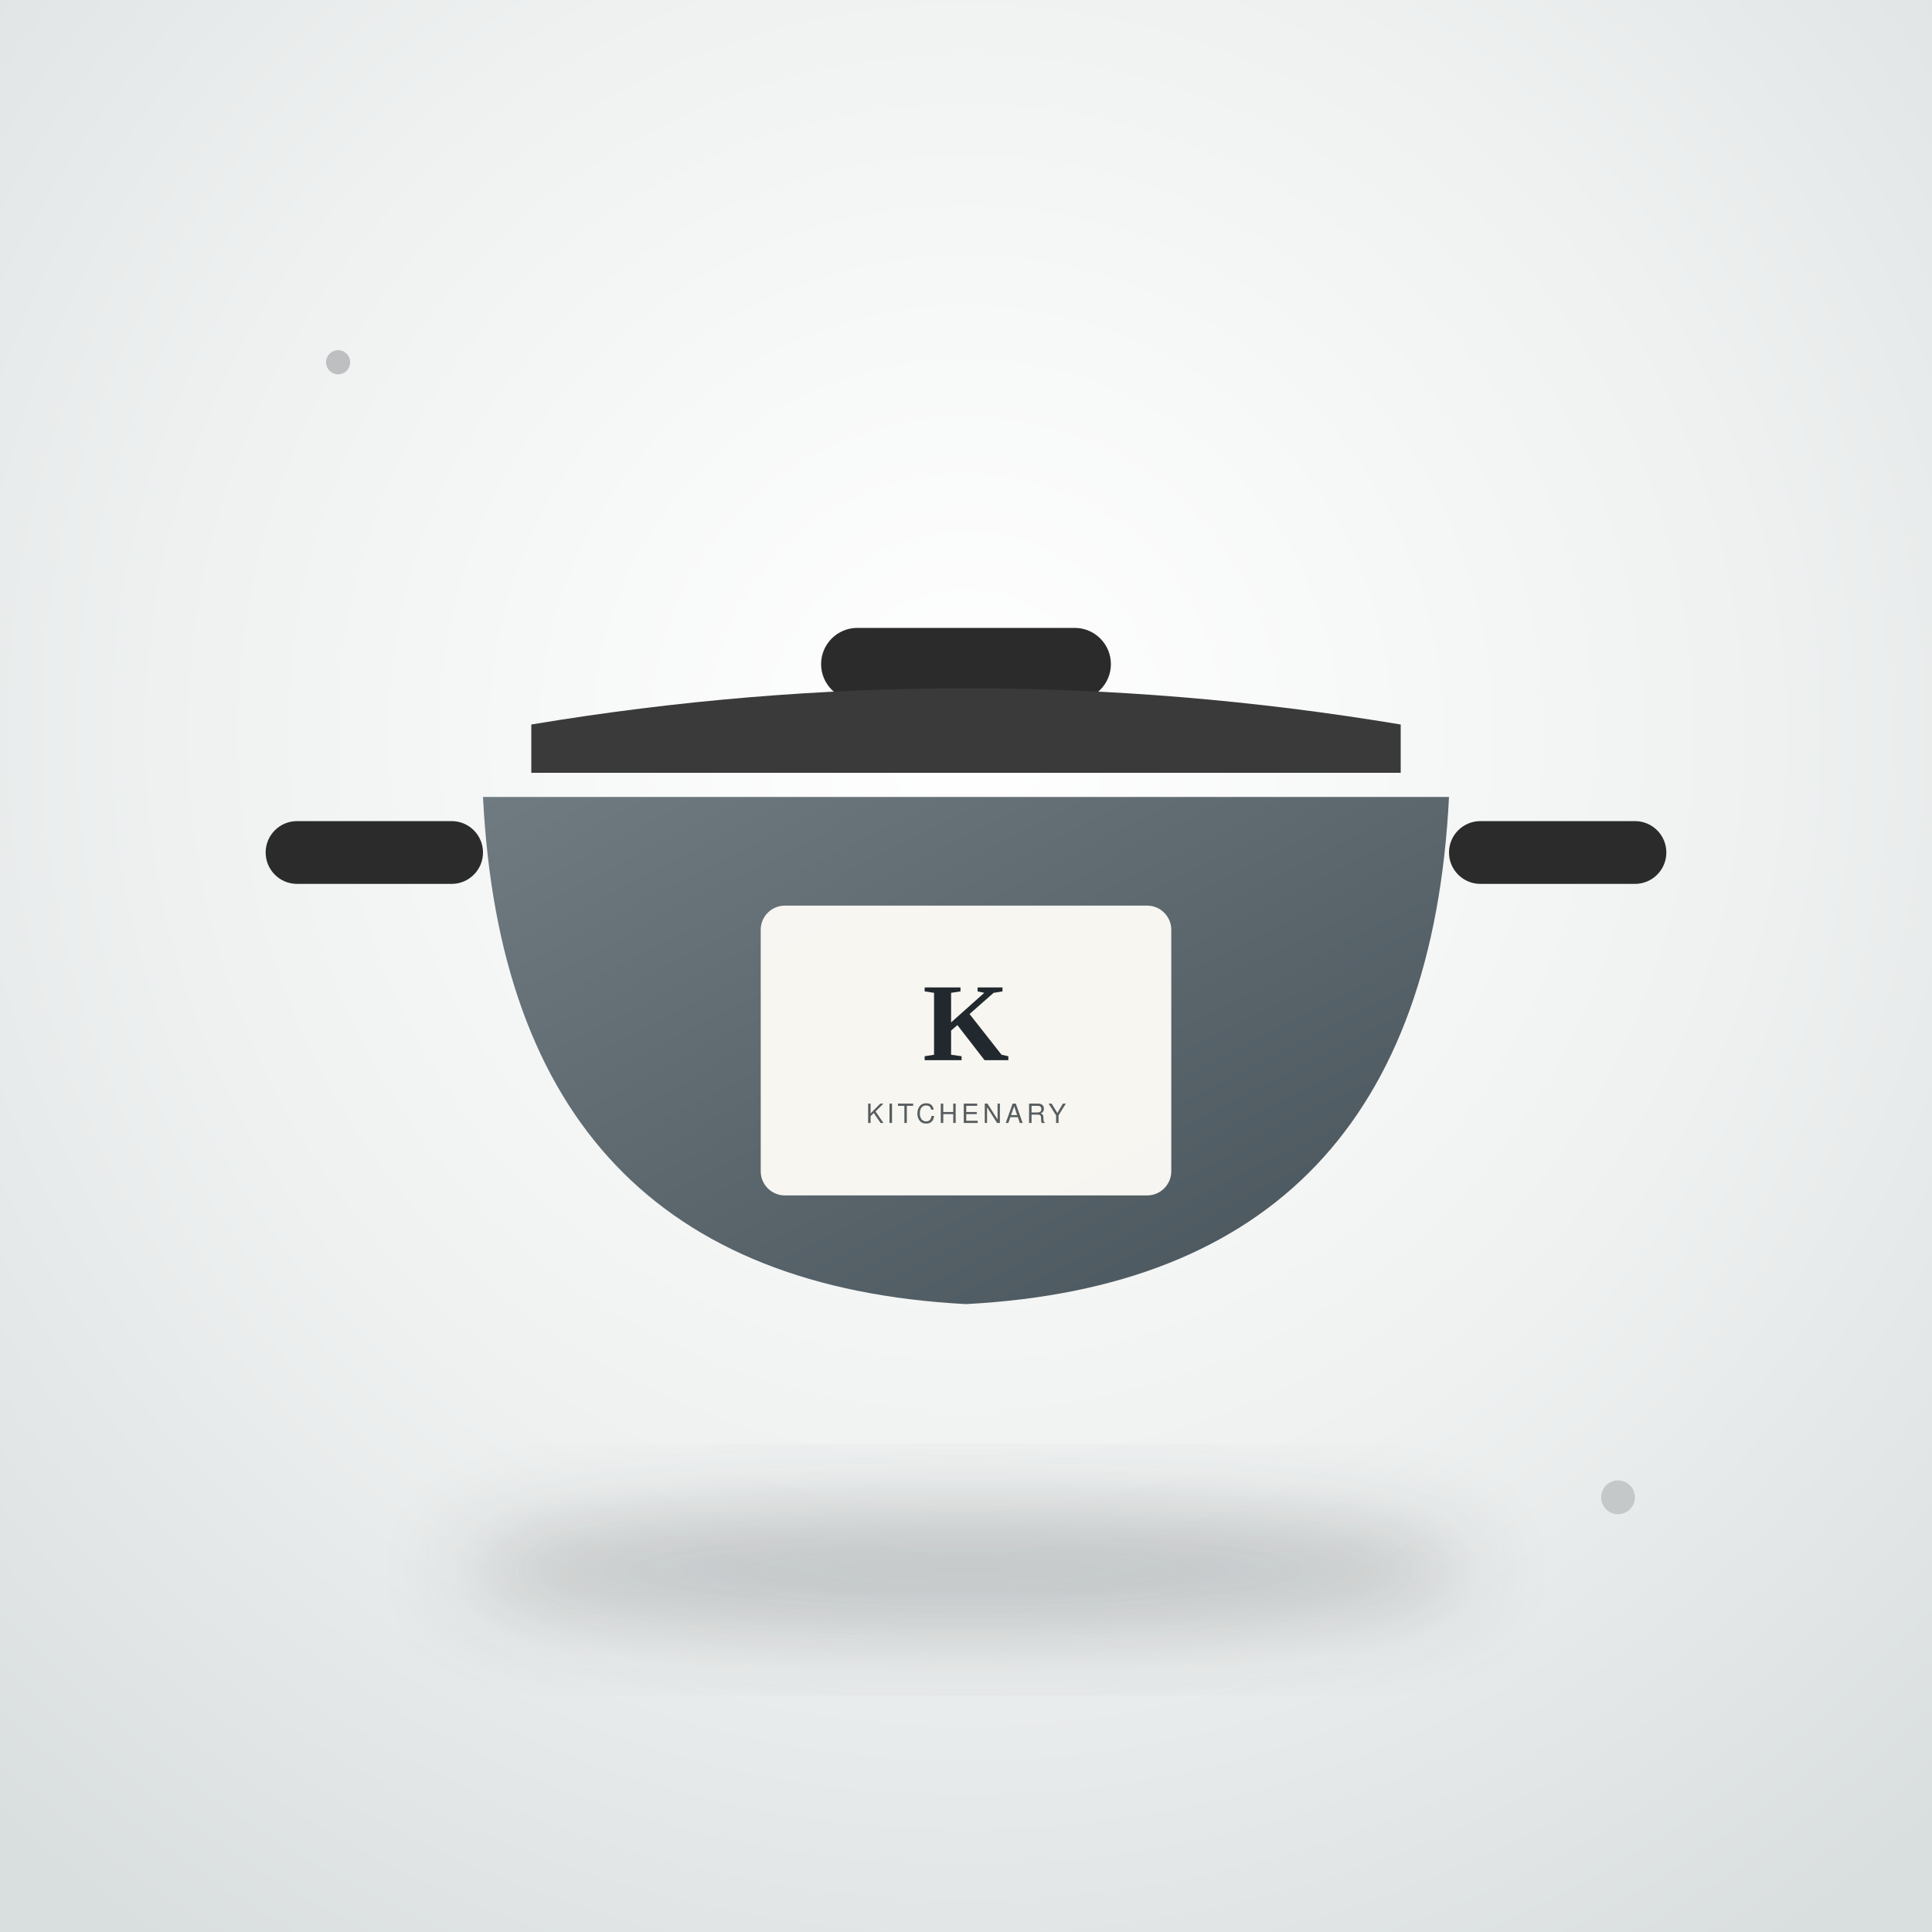
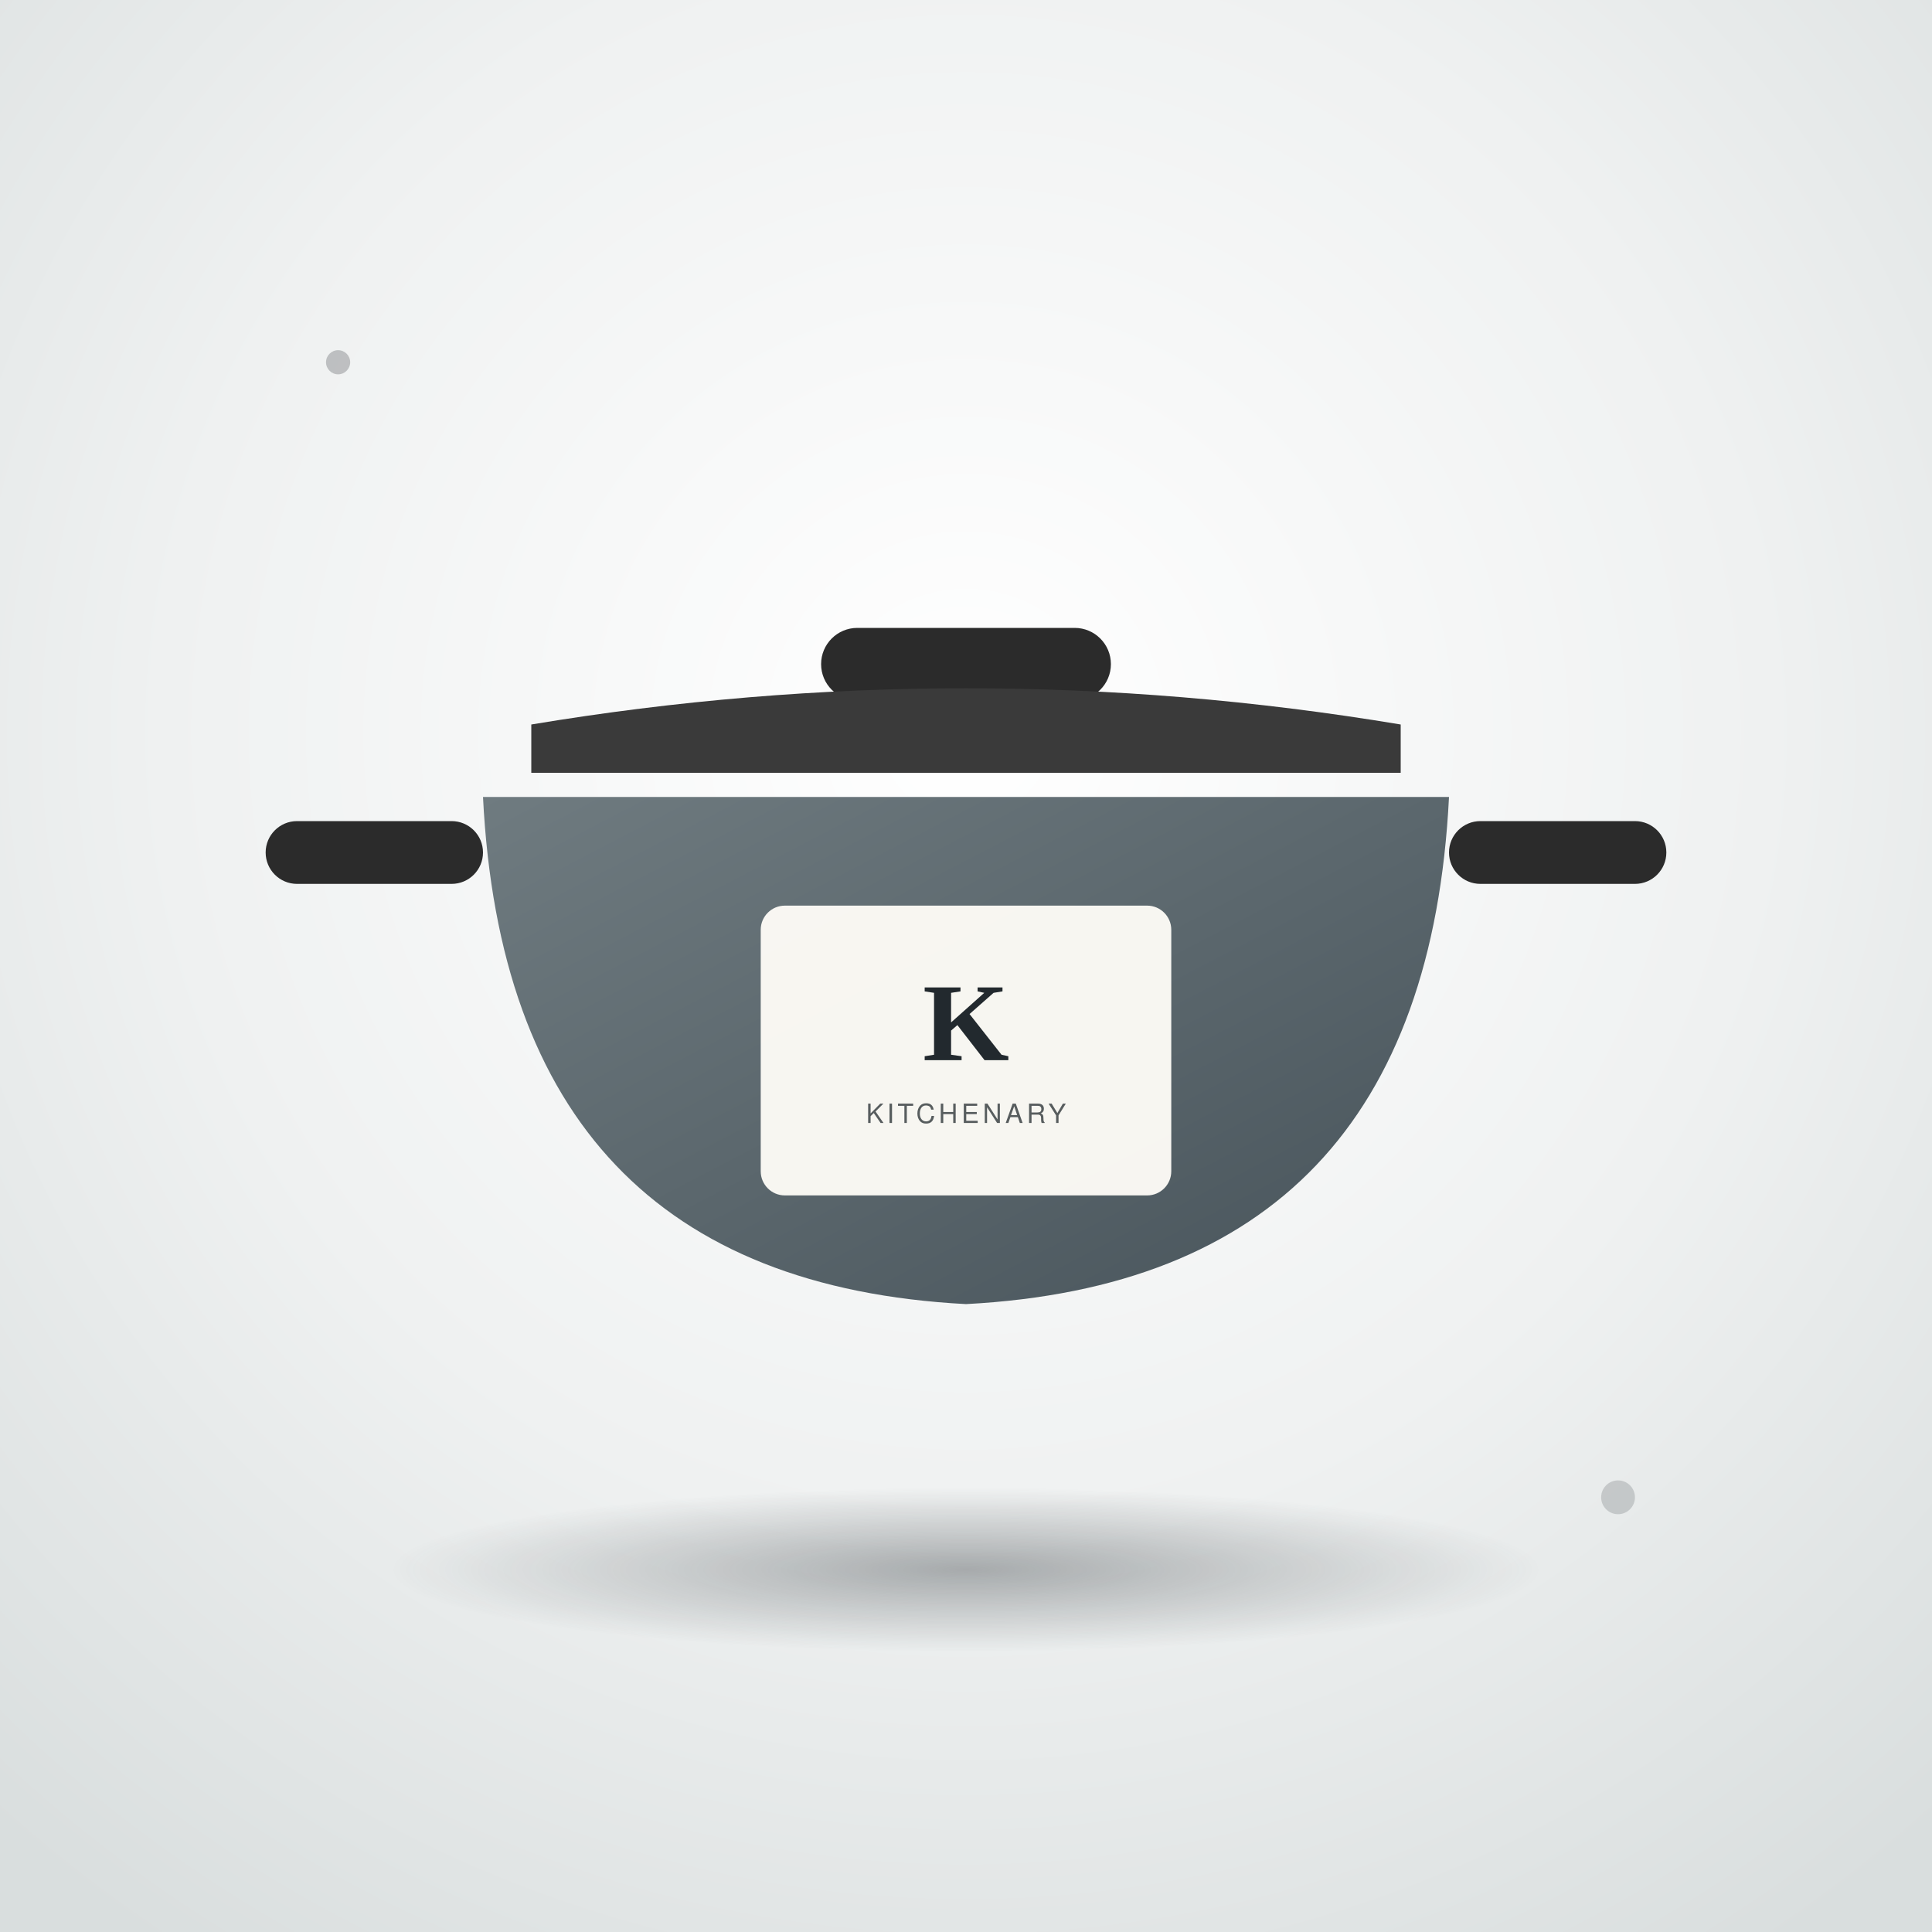
<svg xmlns="http://www.w3.org/2000/svg" viewBox="0 0 800 800" width="800" height="800" role="img" aria-label="Non-Stick Granite Kadai with Lid">
  <defs>
    <radialGradient id="bg" cx="50%" cy="38%" r="75%">
      <stop offset="0" stop-color="#FFFFFF" />
      <stop offset=".55" stop-color="#EFF1F1" />
      <stop offset="1" stop-color="#D9DEDE" stop-opacity="1" />
    </radialGradient>
    <linearGradient id="body" x1="0" y1="0" x2="1" y2="1">
      <stop offset="0" stop-color="#6F7B80" />
      <stop offset="1" stop-color="#47535A" />
    </linearGradient>
    <linearGradient id="gold" x1="0" y1="0" x2="1" y2="1">
      <stop offset="0" stop-color="#E8CF8D" />
      <stop offset="1" stop-color="#A9843A" />
    </linearGradient>
    <linearGradient id="ink" x1="0" y1="0" x2="0" y2="1">
      <stop offset="0" stop-color="#22292E" />
      <stop offset="1" stop-color="#22292E" />
    </linearGradient>
-     <filter id="soft" x="-50%" y="-50%" width="200%" height="200%">
-       <feGaussianBlur stdDeviation="18" />
-     </filter>
+     <radialGradient id="shadow">
+       <stop offset="0" stop-color="#22292E" stop-opacity=".35" />
+       <stop offset="1" stop-color="#22292E" stop-opacity="0" />
+     </radialGradient>
  </defs>
  <rect width="800" height="800" fill="url(#bg)" />
  <circle cx="140" cy="150" r="5" fill="#22292E" opacity=".25" />
  <circle cx="670" cy="620" r="7" fill="#22292E" opacity=".18" />
-   <ellipse cx="400" cy="650" rx="210" ry="26" fill="#22292E" opacity=".22" filter="url(#soft)" />
+   <ellipse cx="400" cy="650" rx="240" ry="34" fill="url(#shadow)" />
  <g transform="translate(400 410)">
    <rect x="-60" y="-150" width="120" height="30" rx="15" fill="#2B2B2B" />
    <path d="M-180,-110 Q0,-140 180,-110 L180,-90 L-180,-90 Z" fill="#3A3A3A" />
    <path d="M-200,-80 L200,-80 Q190,120 0,130 Q-190,120 -200,-80 Z" fill="url(#body)" />
    <rect x="200" y="-70" width="90" height="26" rx="13" fill="#2B2B2B" />
    <rect x="-290" y="-70" width="90" height="26" rx="13" fill="#2B2B2B" />
    <rect x="-85" y="-35" width="170" height="120" rx="10" fill="#FFFDF8" opacity=".95" />
    <text x="0" y="29" text-anchor="middle" font-family="Georgia, 'Times New Roman', serif" font-size="46" font-weight="700" fill="url(#ink)">K</text>
    <text x="0" y="55" text-anchor="middle" font-family="Helvetica, Arial, sans-serif" font-size="11" letter-spacing="1.5" fill="url(#ink)" opacity=".75">KITCHENARY</text>
    <line x1="-63" x2="63" y1="-17" y2="-17" stroke="url(#ink)" stroke-width="1" opacity=".3" />
  </g>
</svg>
